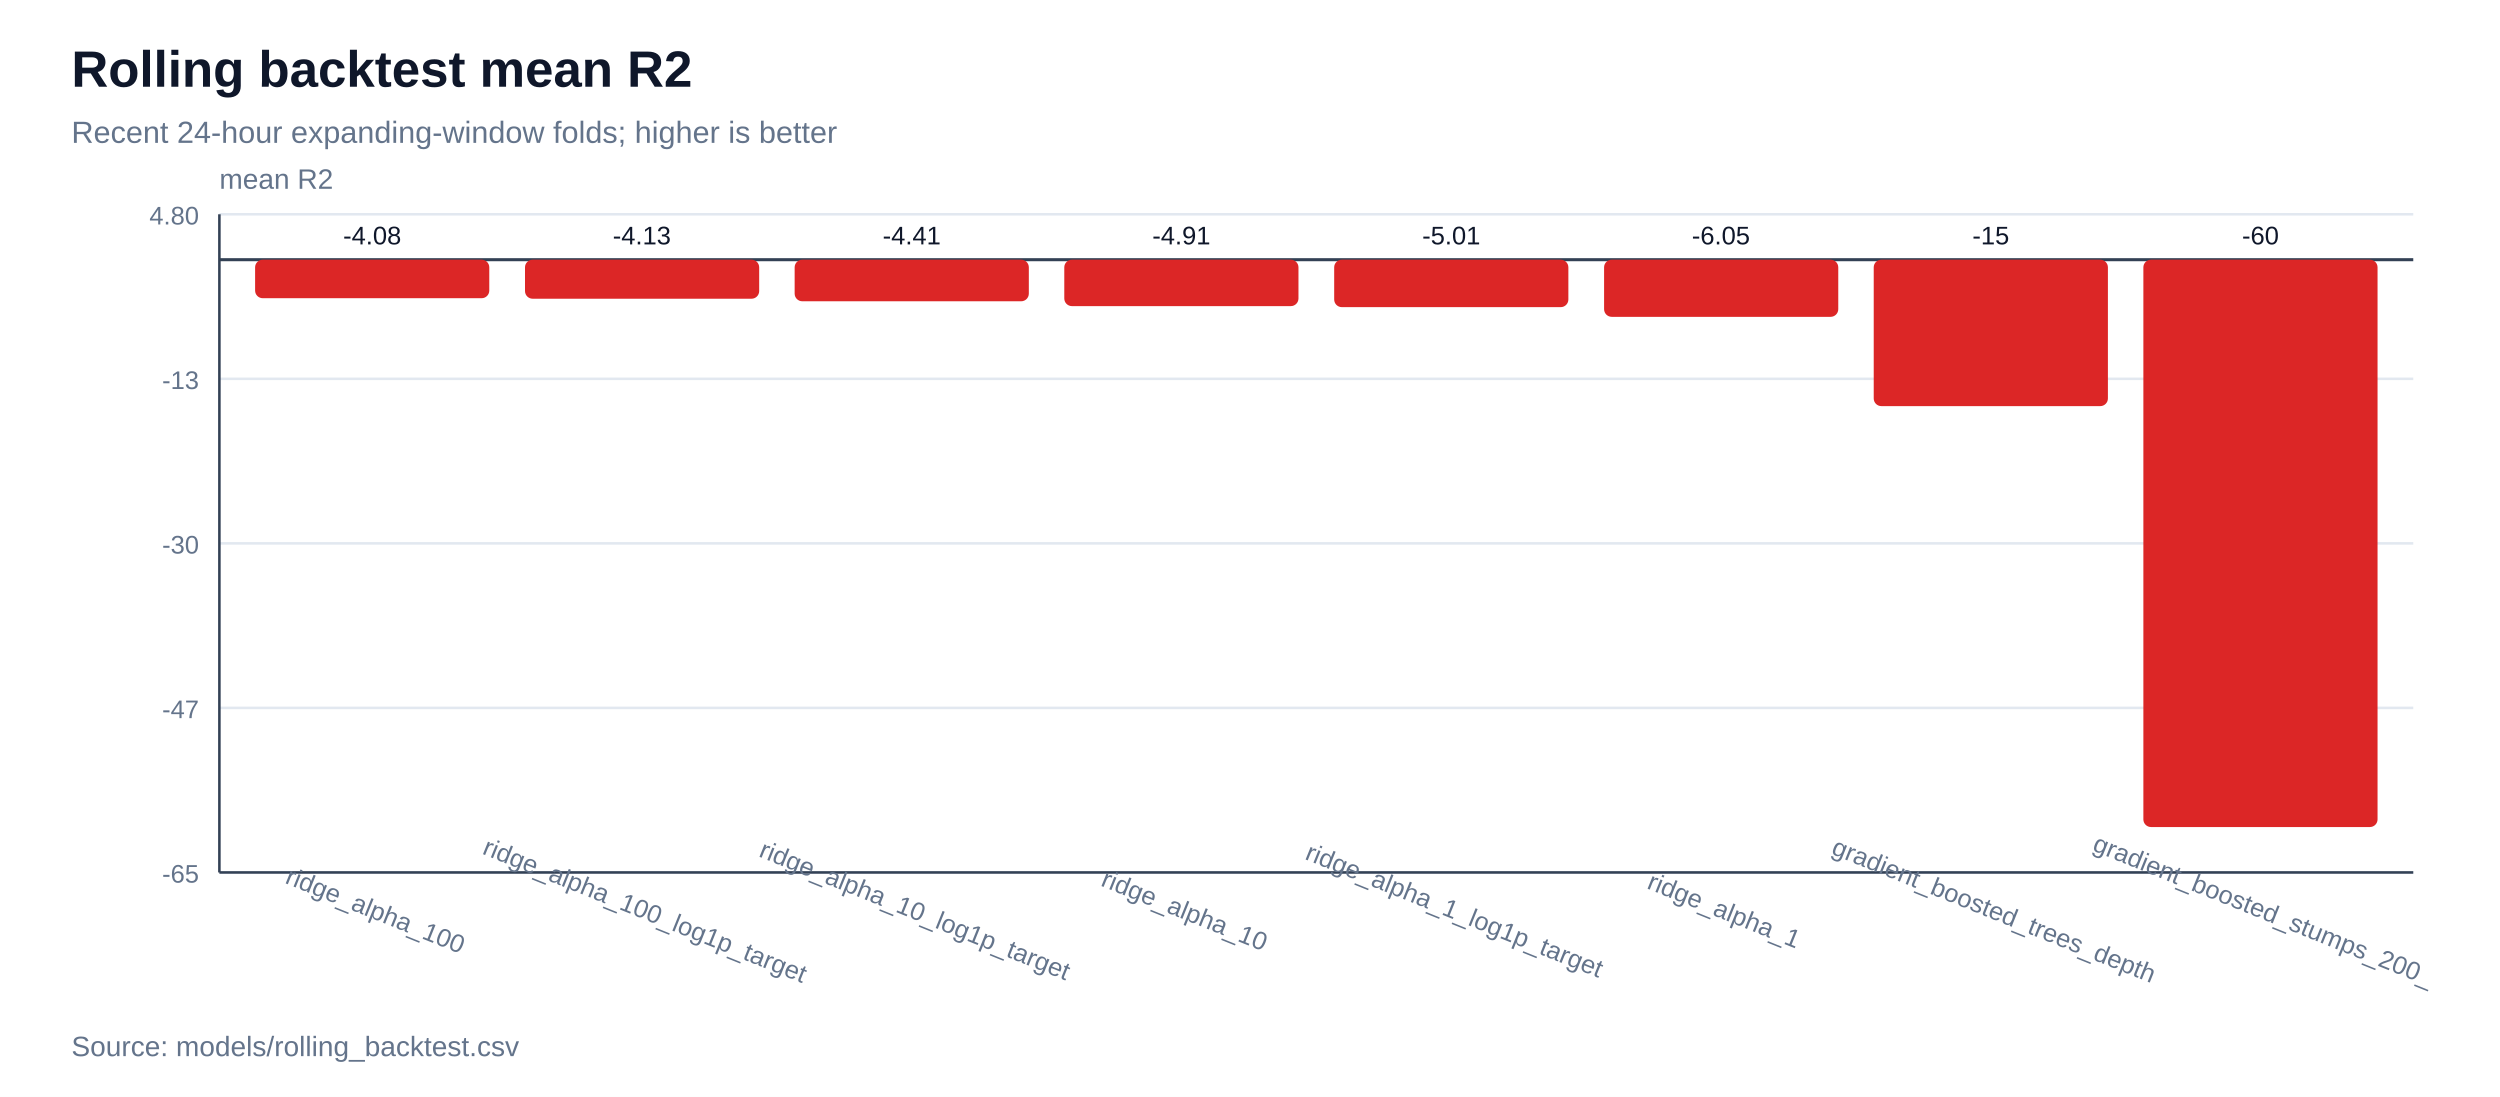
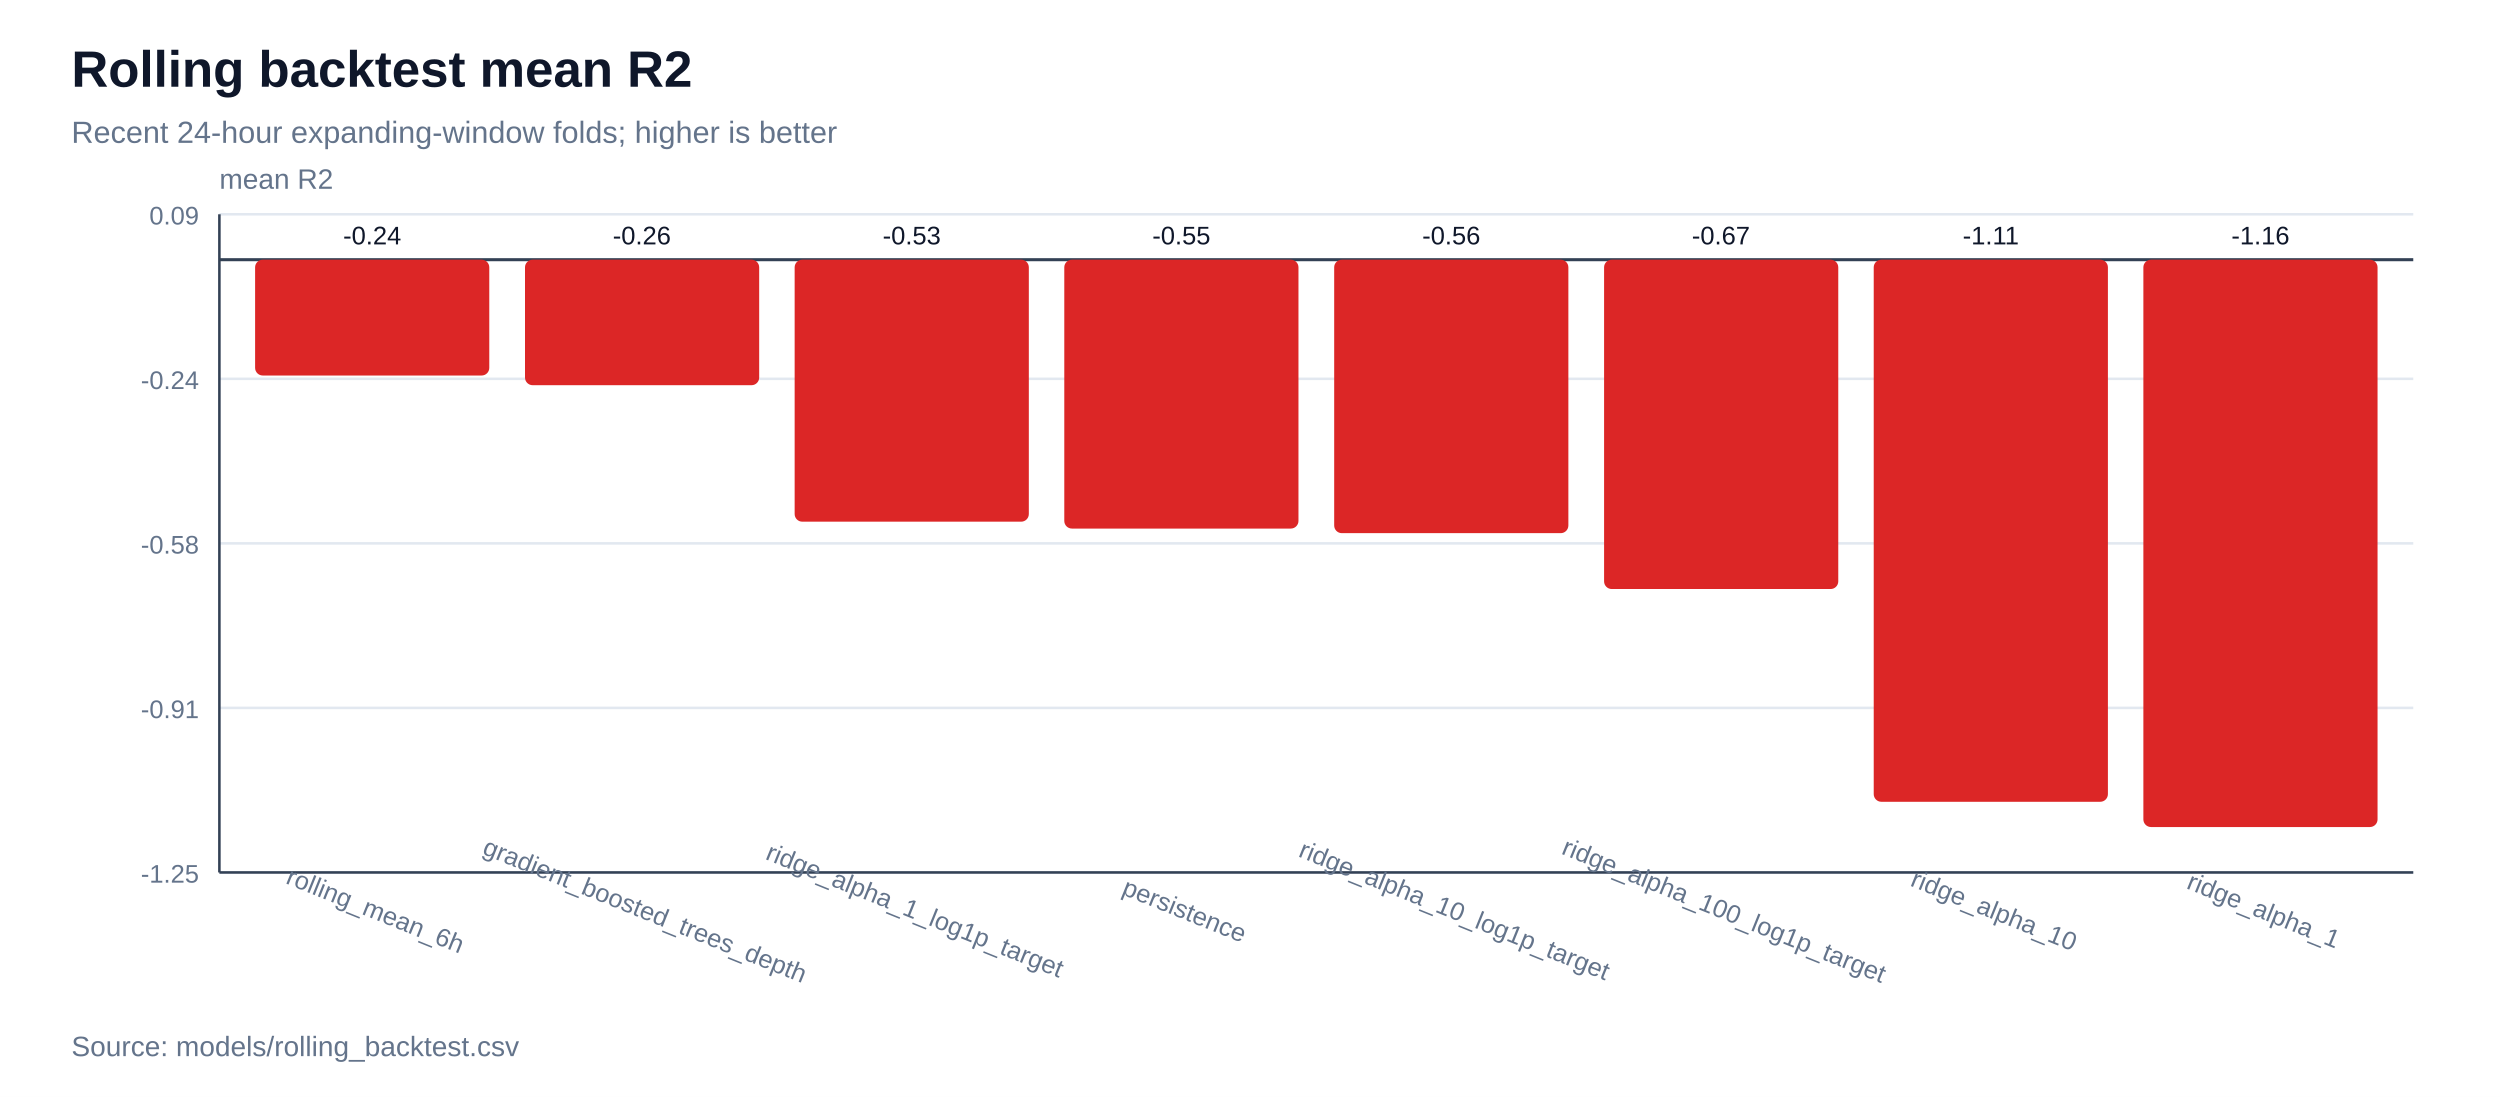
<svg xmlns="http://www.w3.org/2000/svg" width="980" height="430" viewBox="0 0 980 430">
  <rect width="100%" height="100%" fill="#ffffff" />
  <text x="28" y="34" font-family="Arial, sans-serif" font-size="20" font-weight="700" fill="#0f172a">Rolling backtest mean R2</text>
  <text x="28" y="56" font-family="Arial, sans-serif" font-size="12" fill="#64748b">Recent 24-hour expanding-window folds; higher is better</text>
  <line x1="86" y1="342.0" x2="946" y2="342.0" stroke="#e2e8f0" stroke-width="1" />
-   <text x="78" y="346.0" font-family="Arial, sans-serif" font-size="10" text-anchor="end" fill="#64748b">-65</text>
+   <text x="78" y="346.0" font-family="Arial, sans-serif" font-size="10" text-anchor="end" fill="#64748b">-1.25</text>
  <line x1="86" y1="277.5" x2="946" y2="277.5" stroke="#e2e8f0" stroke-width="1" />
-   <text x="78" y="281.5" font-family="Arial, sans-serif" font-size="10" text-anchor="end" fill="#64748b">-47</text>
+   <text x="78" y="281.5" font-family="Arial, sans-serif" font-size="10" text-anchor="end" fill="#64748b">-0.91</text>
  <line x1="86" y1="213.0" x2="946" y2="213.0" stroke="#e2e8f0" stroke-width="1" />
-   <text x="78" y="217.0" font-family="Arial, sans-serif" font-size="10" text-anchor="end" fill="#64748b">-30</text>
+   <text x="78" y="217.0" font-family="Arial, sans-serif" font-size="10" text-anchor="end" fill="#64748b">-0.58</text>
  <line x1="86" y1="148.5" x2="946" y2="148.5" stroke="#e2e8f0" stroke-width="1" />
-   <text x="78" y="152.5" font-family="Arial, sans-serif" font-size="10" text-anchor="end" fill="#64748b">-13</text>
+   <text x="78" y="152.5" font-family="Arial, sans-serif" font-size="10" text-anchor="end" fill="#64748b">-0.24</text>
  <line x1="86" y1="84.0" x2="946" y2="84.0" stroke="#e2e8f0" stroke-width="1" />
-   <text x="78" y="88.0" font-family="Arial, sans-serif" font-size="10" text-anchor="end" fill="#64748b">4.80</text>
+   <text x="78" y="88.0" font-family="Arial, sans-serif" font-size="10" text-anchor="end" fill="#64748b">0.09</text>
  <line x1="86" y1="342" x2="946" y2="342" stroke="#334155" stroke-width="1" />
  <line x1="86" y1="84" x2="86" y2="342" stroke="#334155" stroke-width="1" />
  <text x="86" y="74" font-family="Arial, sans-serif" font-size="11" fill="#64748b">mean R2</text>
  <line x1="86" y1="101.8" x2="946" y2="101.8" stroke="#334155" stroke-width="1.2" />
-   <rect x="100.0" y="101.8" width="91.8" height="15.1" fill="#dc2626" rx="3" />
-   <text x="145.9" y="95.8" font-family="Arial, sans-serif" font-size="10" text-anchor="middle" fill="#0f172a">-4.08</text>
-   <text x="145.9" y="360" font-family="Arial, sans-serif" font-size="10" text-anchor="middle" fill="#64748b" transform="rotate(22 145.9,360)">ridge_alpha_100</text>
-   <rect x="205.8" y="101.8" width="91.8" height="15.3" fill="#dc2626" rx="3" />
-   <text x="251.6" y="95.8" font-family="Arial, sans-serif" font-size="10" text-anchor="middle" fill="#0f172a">-4.13</text>
-   <text x="251.6" y="360" font-family="Arial, sans-serif" font-size="10" text-anchor="middle" fill="#64748b" transform="rotate(22 251.6,360)">ridge_alpha_100_log1p_target</text>
-   <rect x="311.5" y="101.8" width="91.8" height="16.3" fill="#dc2626" rx="3" />
-   <text x="357.4" y="95.8" font-family="Arial, sans-serif" font-size="10" text-anchor="middle" fill="#0f172a">-4.41</text>
-   <text x="357.4" y="360" font-family="Arial, sans-serif" font-size="10" text-anchor="middle" fill="#64748b" transform="rotate(22 357.4,360)">ridge_alpha_10_log1p_target</text>
-   <rect x="417.2" y="101.8" width="91.8" height="18.2" fill="#dc2626" rx="3" />
-   <text x="463.1" y="95.8" font-family="Arial, sans-serif" font-size="10" text-anchor="middle" fill="#0f172a">-4.91</text>
-   <text x="463.1" y="360" font-family="Arial, sans-serif" font-size="10" text-anchor="middle" fill="#64748b" transform="rotate(22 463.1,360)">ridge_alpha_10</text>
-   <rect x="523.0" y="101.8" width="91.8" height="18.6" fill="#dc2626" rx="3" />
-   <text x="568.9" y="95.8" font-family="Arial, sans-serif" font-size="10" text-anchor="middle" fill="#0f172a">-5.01</text>
-   <text x="568.9" y="360" font-family="Arial, sans-serif" font-size="10" text-anchor="middle" fill="#64748b" transform="rotate(22 568.9,360)">ridge_alpha_1_log1p_target</text>
-   <rect x="628.8" y="101.8" width="91.8" height="22.4" fill="#dc2626" rx="3" />
-   <text x="674.6" y="95.8" font-family="Arial, sans-serif" font-size="10" text-anchor="middle" fill="#0f172a">-6.05</text>
-   <text x="674.6" y="360" font-family="Arial, sans-serif" font-size="10" text-anchor="middle" fill="#64748b" transform="rotate(22 674.6,360)">ridge_alpha_1</text>
-   <rect x="734.5" y="101.8" width="91.8" height="57.4" fill="#dc2626" rx="3" />
-   <text x="780.4" y="95.8" font-family="Arial, sans-serif" font-size="10" text-anchor="middle" fill="#0f172a">-15</text>
-   <text x="780.4" y="360" font-family="Arial, sans-serif" font-size="10" text-anchor="middle" fill="#64748b" transform="rotate(22 780.4,360)">gradient_boosted_trees_depth</text>
+   <rect x="100.0" y="101.8" width="91.8" height="45.4" fill="#dc2626" rx="3" />
+   <text x="145.9" y="95.8" font-family="Arial, sans-serif" font-size="10" text-anchor="middle" fill="#0f172a">-0.24</text>
+   <text x="145.9" y="360" font-family="Arial, sans-serif" font-size="10" text-anchor="middle" fill="#64748b" transform="rotate(22 145.9,360)">rolling_mean_6h</text>
+   <rect x="205.8" y="101.8" width="91.8" height="49.2" fill="#dc2626" rx="3" />
+   <text x="251.6" y="95.8" font-family="Arial, sans-serif" font-size="10" text-anchor="middle" fill="#0f172a">-0.26</text>
+   <text x="251.6" y="360" font-family="Arial, sans-serif" font-size="10" text-anchor="middle" fill="#64748b" transform="rotate(22 251.6,360)">gradient_boosted_trees_depth</text>
+   <rect x="311.5" y="101.8" width="91.8" height="102.7" fill="#dc2626" rx="3" />
+   <text x="357.4" y="95.8" font-family="Arial, sans-serif" font-size="10" text-anchor="middle" fill="#0f172a">-0.53</text>
+   <text x="357.4" y="360" font-family="Arial, sans-serif" font-size="10" text-anchor="middle" fill="#64748b" transform="rotate(22 357.4,360)">ridge_alpha_1_log1p_target</text>
+   <rect x="417.2" y="101.8" width="91.8" height="105.4" fill="#dc2626" rx="3" />
+   <text x="463.1" y="95.8" font-family="Arial, sans-serif" font-size="10" text-anchor="middle" fill="#0f172a">-0.55</text>
+   <text x="463.1" y="360" font-family="Arial, sans-serif" font-size="10" text-anchor="middle" fill="#64748b" transform="rotate(22 463.1,360)">persistence</text>
+   <rect x="523.0" y="101.8" width="91.8" height="107.2" fill="#dc2626" rx="3" />
+   <text x="568.9" y="95.8" font-family="Arial, sans-serif" font-size="10" text-anchor="middle" fill="#0f172a">-0.56</text>
+   <text x="568.9" y="360" font-family="Arial, sans-serif" font-size="10" text-anchor="middle" fill="#64748b" transform="rotate(22 568.9,360)">ridge_alpha_10_log1p_target</text>
+   <rect x="628.8" y="101.8" width="91.8" height="129.1" fill="#dc2626" rx="3" />
+   <text x="674.6" y="95.8" font-family="Arial, sans-serif" font-size="10" text-anchor="middle" fill="#0f172a">-0.67</text>
+   <text x="674.6" y="360" font-family="Arial, sans-serif" font-size="10" text-anchor="middle" fill="#64748b" transform="rotate(22 674.6,360)">ridge_alpha_100_log1p_target</text>
+   <rect x="734.5" y="101.8" width="91.8" height="212.5" fill="#dc2626" rx="3" />
+   <text x="780.4" y="95.8" font-family="Arial, sans-serif" font-size="10" text-anchor="middle" fill="#0f172a">-1.11</text>
+   <text x="780.4" y="360" font-family="Arial, sans-serif" font-size="10" text-anchor="middle" fill="#64748b" transform="rotate(22 780.4,360)">ridge_alpha_10</text>
  <rect x="840.2" y="101.8" width="91.8" height="222.4" fill="#dc2626" rx="3" />
-   <text x="886.1" y="95.8" font-family="Arial, sans-serif" font-size="10" text-anchor="middle" fill="#0f172a">-60</text>
-   <text x="886.1" y="360" font-family="Arial, sans-serif" font-size="10" text-anchor="middle" fill="#64748b" transform="rotate(22 886.1,360)">gradient_boosted_stumps_200_</text>
+   <text x="886.1" y="95.8" font-family="Arial, sans-serif" font-size="10" text-anchor="middle" fill="#0f172a">-1.16</text>
+   <text x="886.1" y="360" font-family="Arial, sans-serif" font-size="10" text-anchor="middle" fill="#64748b" transform="rotate(22 886.1,360)">ridge_alpha_1</text>
  <text x="28" y="414" font-family="Arial, sans-serif" font-size="11" fill="#64748b">Source: models/rolling_backtest.csv</text>
</svg>
